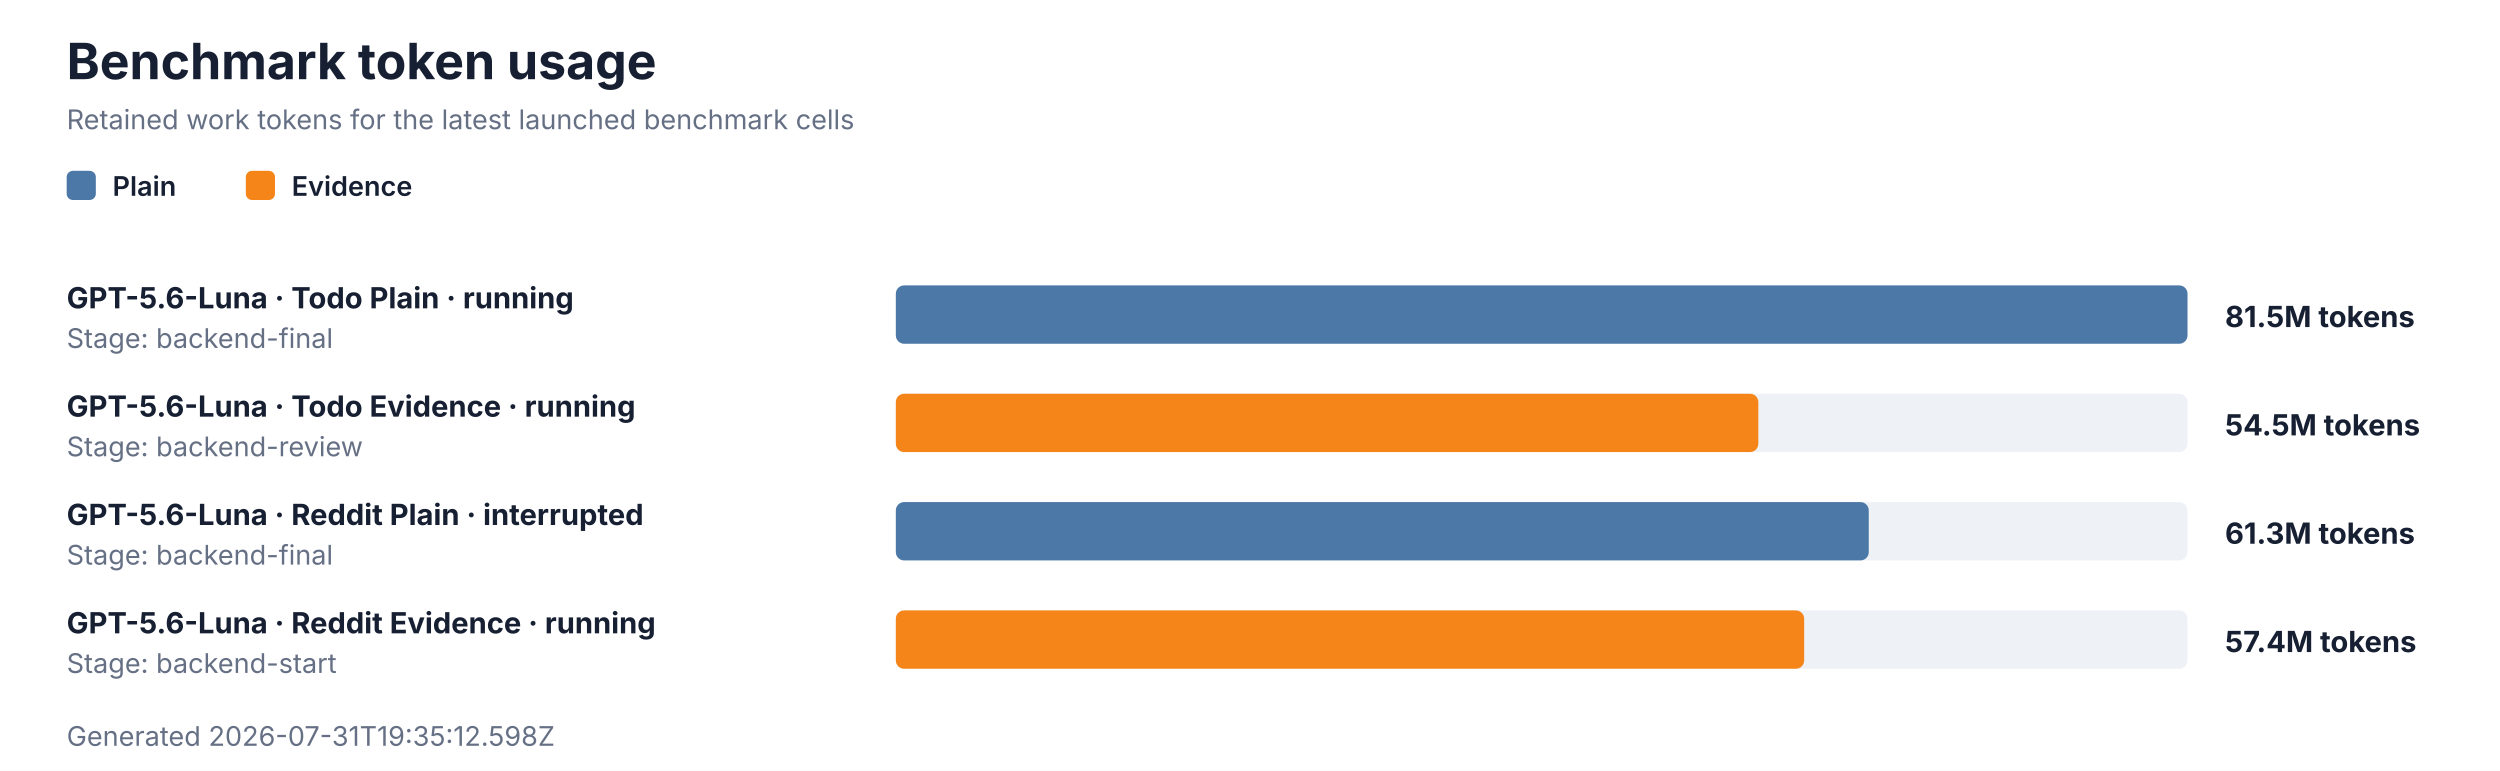
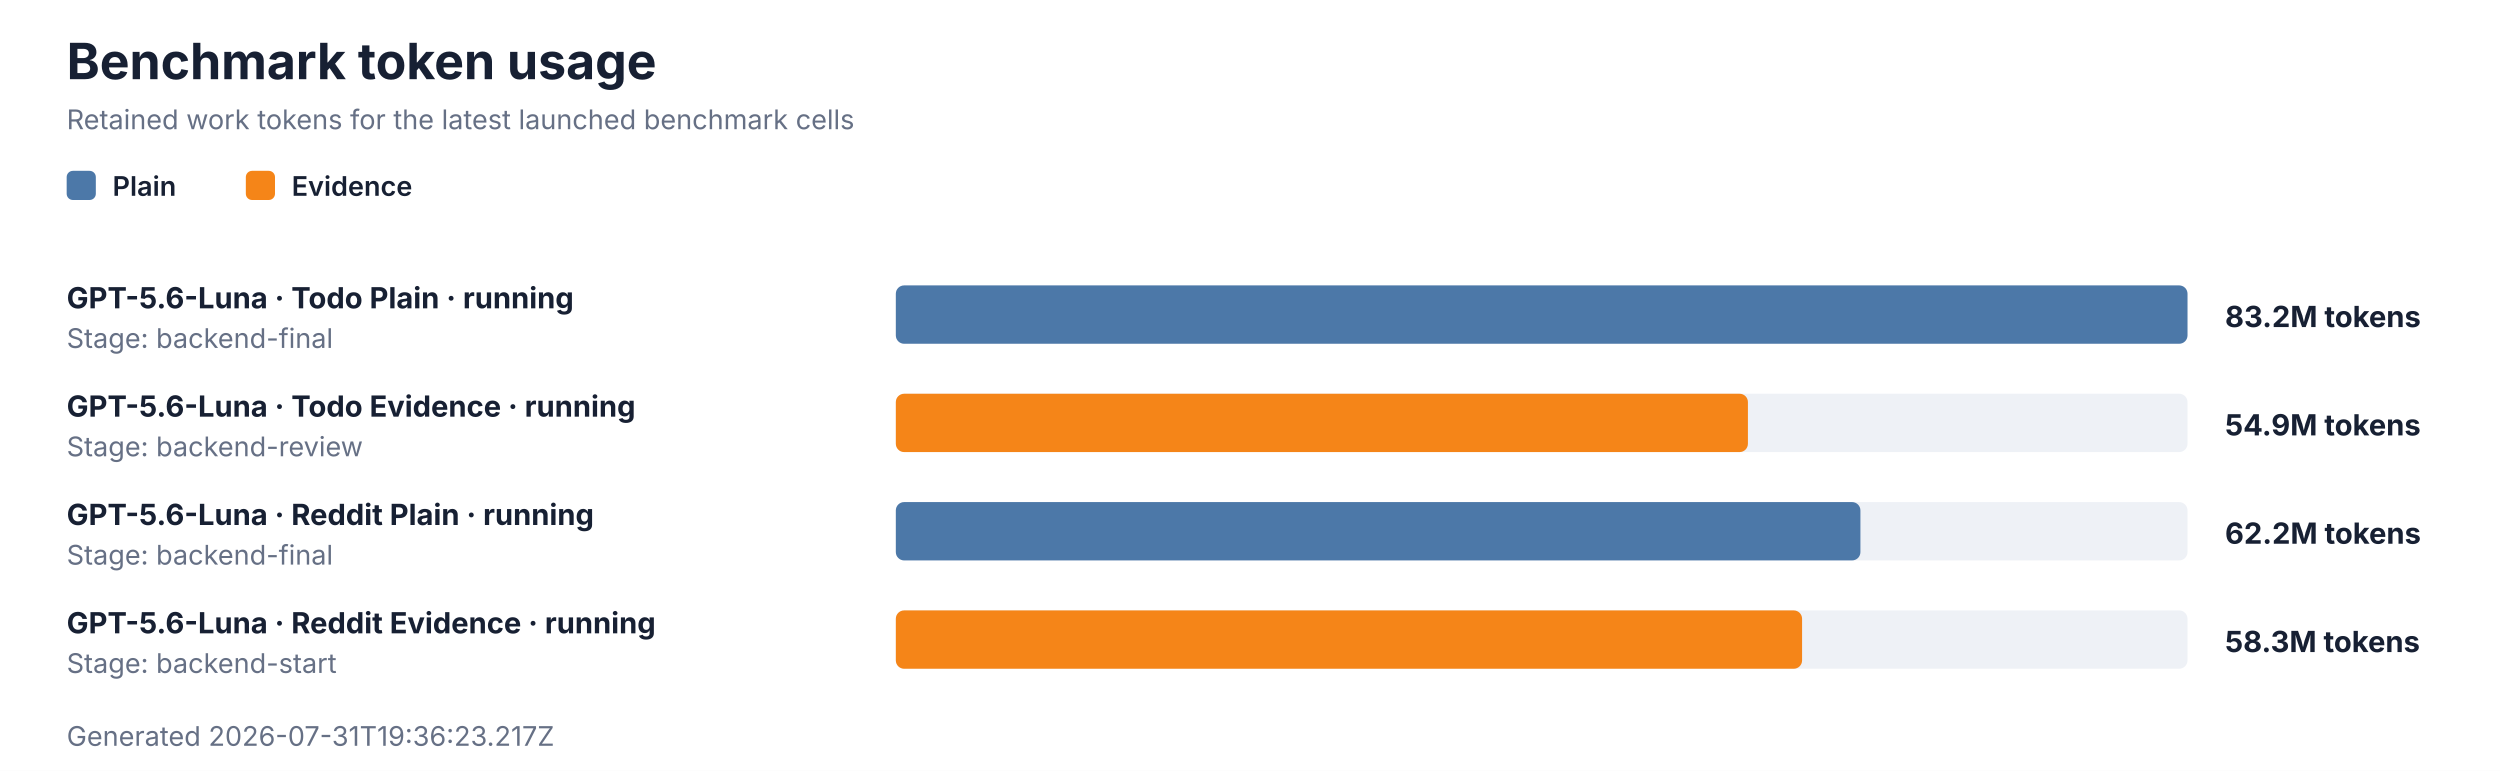
<svg xmlns="http://www.w3.org/2000/svg" role="img" aria-labelledby="title description" viewBox="0 0 1200 370" width="1200" height="370">
  <style>
  text { font-family: Inter, ui-sans-serif, system-ui, -apple-system, BlinkMacSystemFont, 'Segoe UI', sans-serif; fill: #172033; }
  .title { font-size: 24px; font-weight: 700; }
  .subtitle, .stage, .generated { font-size: 13px; fill: #667085; }
  .label { font-size: 14px; font-weight: 650; }
  .value { font-size: 14px; font-weight: 700; }
  .legend { font-size: 13px; font-weight: 600; }
  .empty { font-size: 15px; fill: #667085; }
  .track { fill: #eef1f6; }
</style>
  <rect width="1200" height="370" fill="#ffffff" />
  <text x="32" y="38" class="title">Benchmark token usage</text>
  <text x="32" y="62" class="subtitle">Retained work tokens for the latest launched benchmark cells</text>
  <rect x="32" y="82" width="14" height="14" rx="3" fill="#4c78a8" />
  <text x="54" y="94" class="legend">Plain</text>
  <rect x="118" y="82" width="14" height="14" rx="3" fill="#f58518" />
  <text x="140" y="94" class="legend">Evidence</text>
  <text x="32" y="148" class="label">GPT-5.6-Luna · Todo Plain · running</text>
  <text x="32" y="167" class="stage">Stage: backend-final</text>
  <rect x="430" y="137" width="620" height="28" rx="4" class="track" />
  <rect x="430" y="137" width="620" height="28" rx="4" fill="#4c78a8" />
-   <text x="1068" y="157" class="value">81.5M tokens</text>
+   <text x="1068" y="157" class="value">83.2M tokens</text>
  <text x="32" y="200" class="label">GPT-5.6-Luna · Todo Evidence · running</text>
  <text x="32" y="219" class="stage">Stage: backend-review</text>
  <rect x="430" y="189" width="620" height="28" rx="4" class="track" />
-   <rect x="430" y="189" width="414" height="28" rx="4" fill="#f58518" />
-   <text x="1068" y="209" class="value">54.5M tokens</text>
-   <text x="32" y="252" class="label">GPT-5.6-Luna · Reddit Plain · interrupted</text>
+   <rect x="430" y="189" width="409" height="28" rx="4" fill="#f58518" />
+   <text x="1068" y="209" class="value">54.9M tokens</text>
+   <text x="32" y="252" class="label">GPT-5.6-Luna · Reddit Plain · running</text>
  <text x="32" y="271" class="stage">Stage: backend-final</text>
  <rect x="430" y="241" width="620" height="28" rx="4" class="track" />
-   <rect x="430" y="241" width="467" height="28" rx="4" fill="#4c78a8" />
-   <text x="1068" y="261" class="value">61.3M tokens</text>
+   <rect x="430" y="241" width="463" height="28" rx="4" fill="#4c78a8" />
+   <text x="1068" y="261" class="value">62.2M tokens</text>
  <text x="32" y="304" class="label">GPT-5.6-Luna · Reddit Evidence · running</text>
  <text x="32" y="323" class="stage">Stage: backend-start</text>
  <rect x="430" y="293" width="620" height="28" rx="4" class="track" />
-   <rect x="430" y="293" width="436" height="28" rx="4" fill="#f58518" />
-   <text x="1068" y="313" class="value">57.4M tokens</text>
-   <text x="32" y="358" class="generated">Generated 2026-07-31T19:35:12.598Z</text>
+   <rect x="430" y="293" width="435" height="28" rx="4" fill="#f58518" />
+   <text x="1068" y="313" class="value">58.3M tokens</text>
+   <text x="32" y="358" class="generated">Generated 2026-07-31T19:36:23.217Z</text>
</svg>
